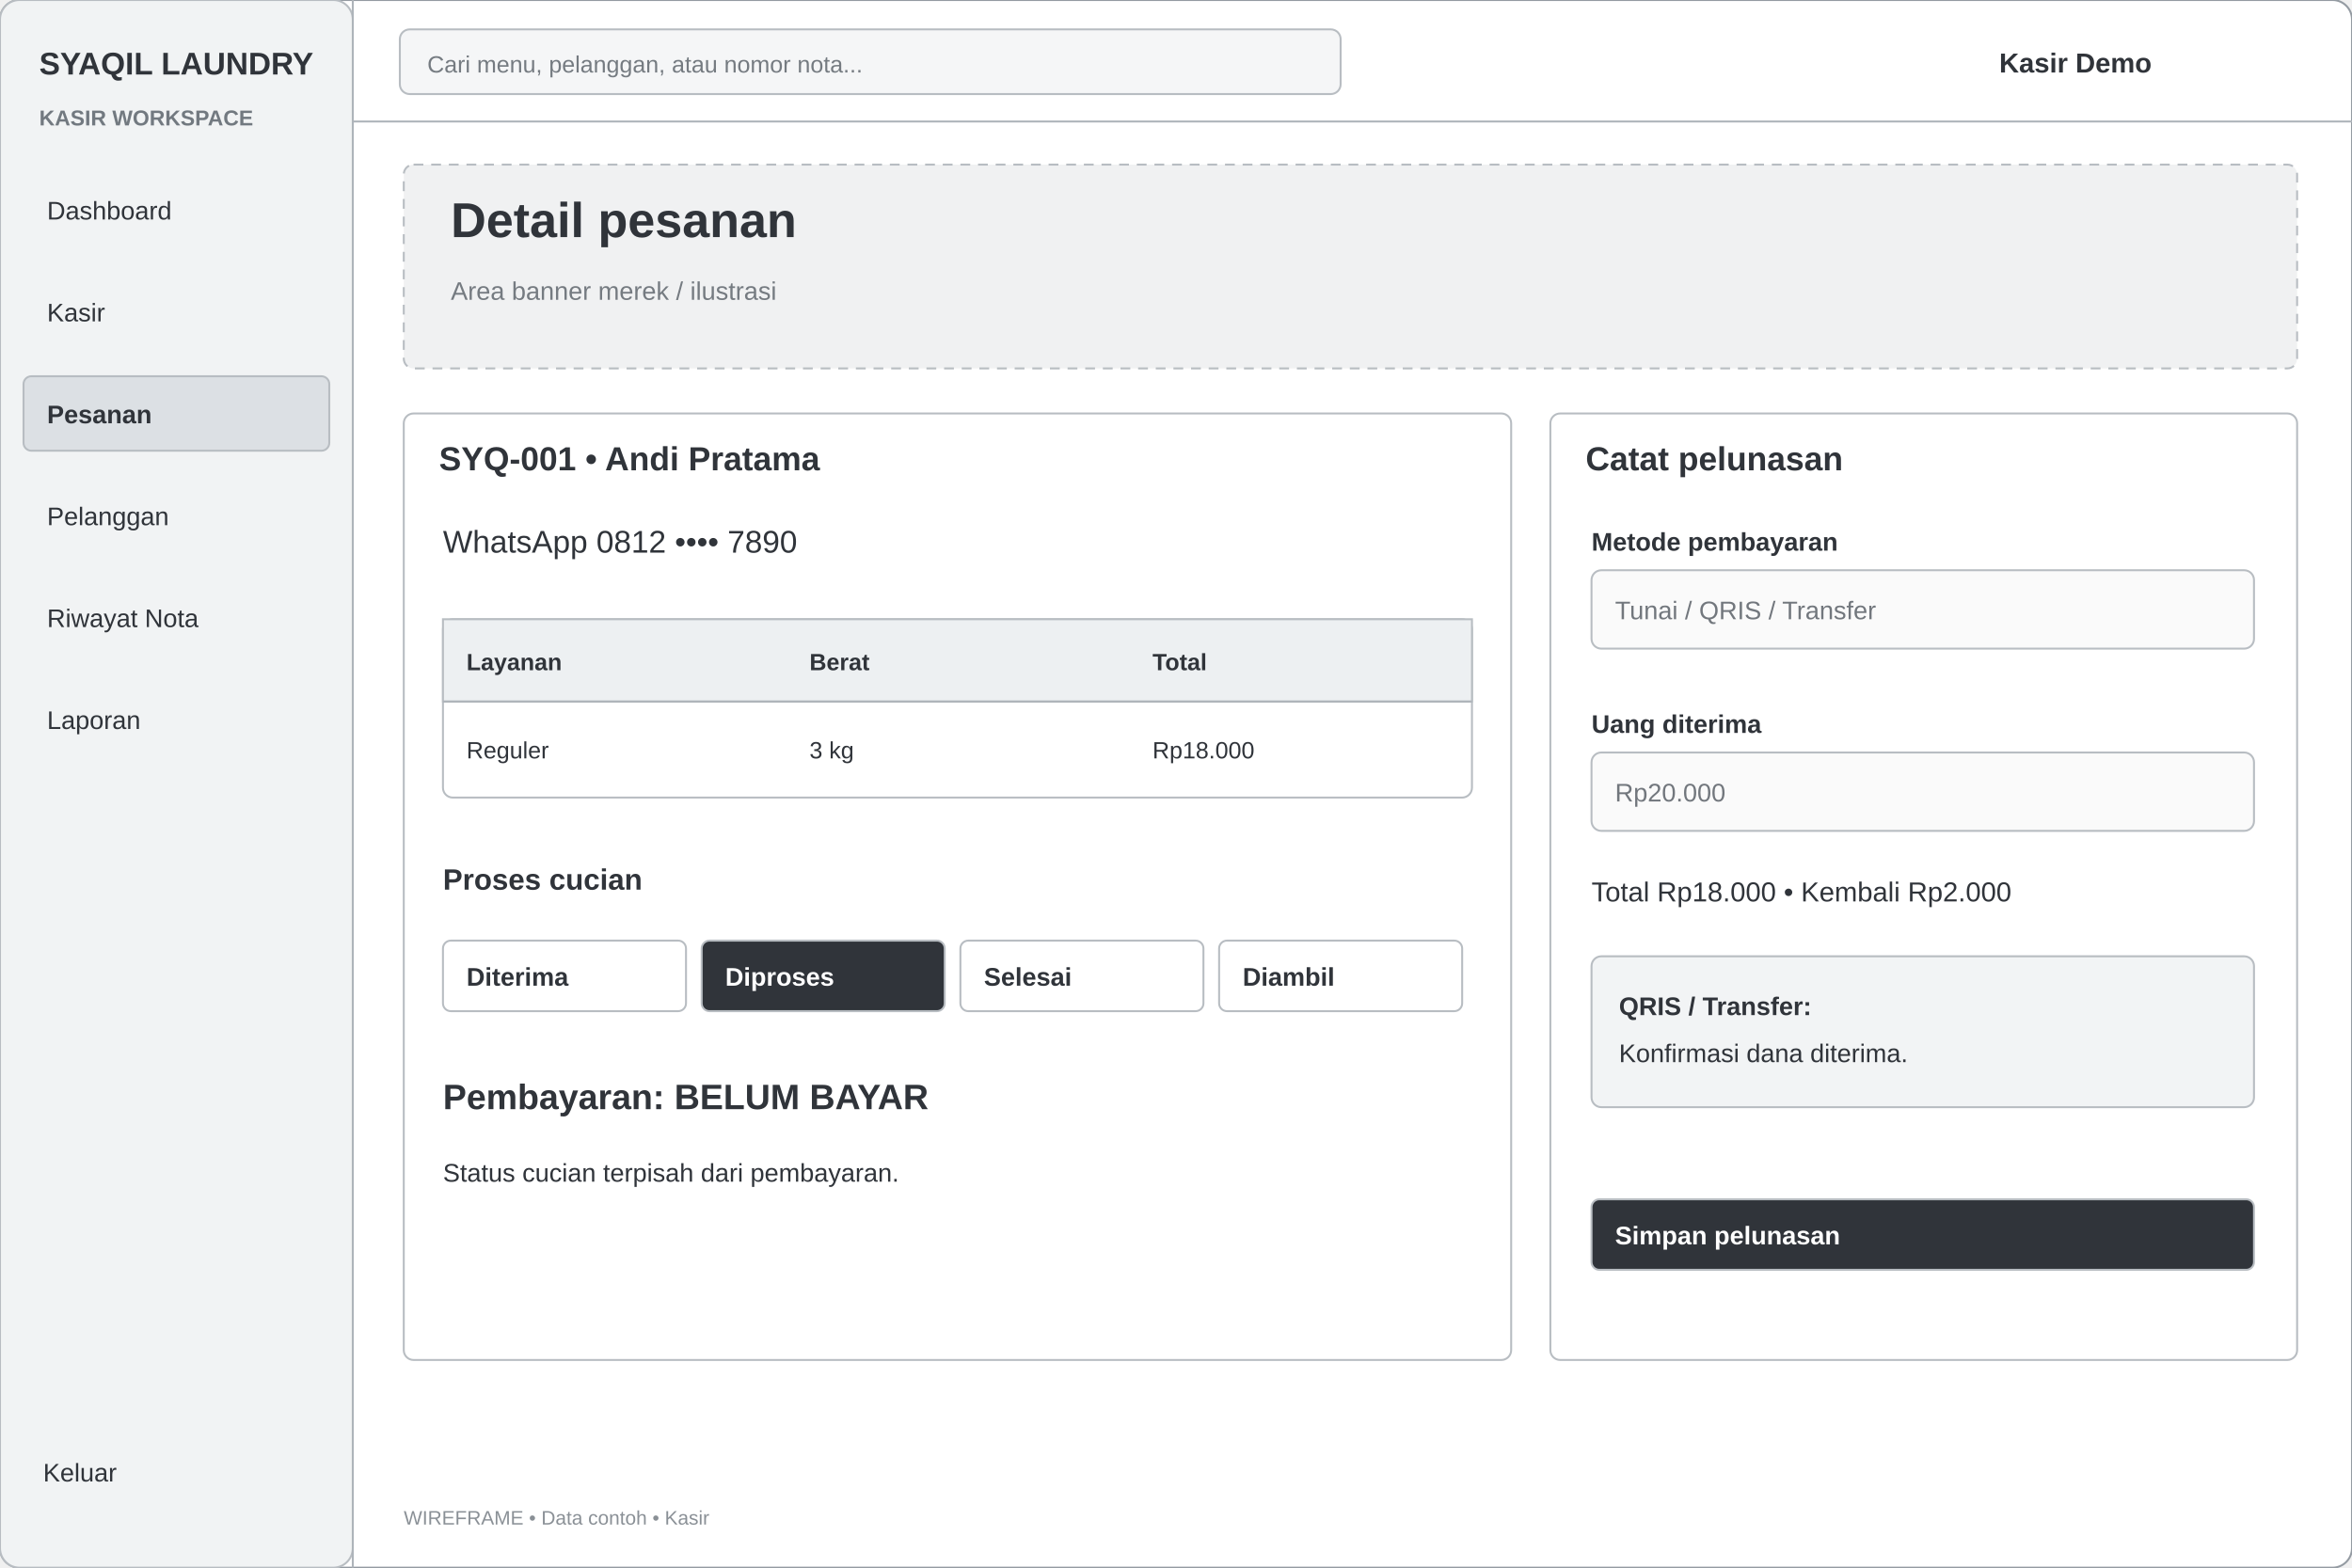
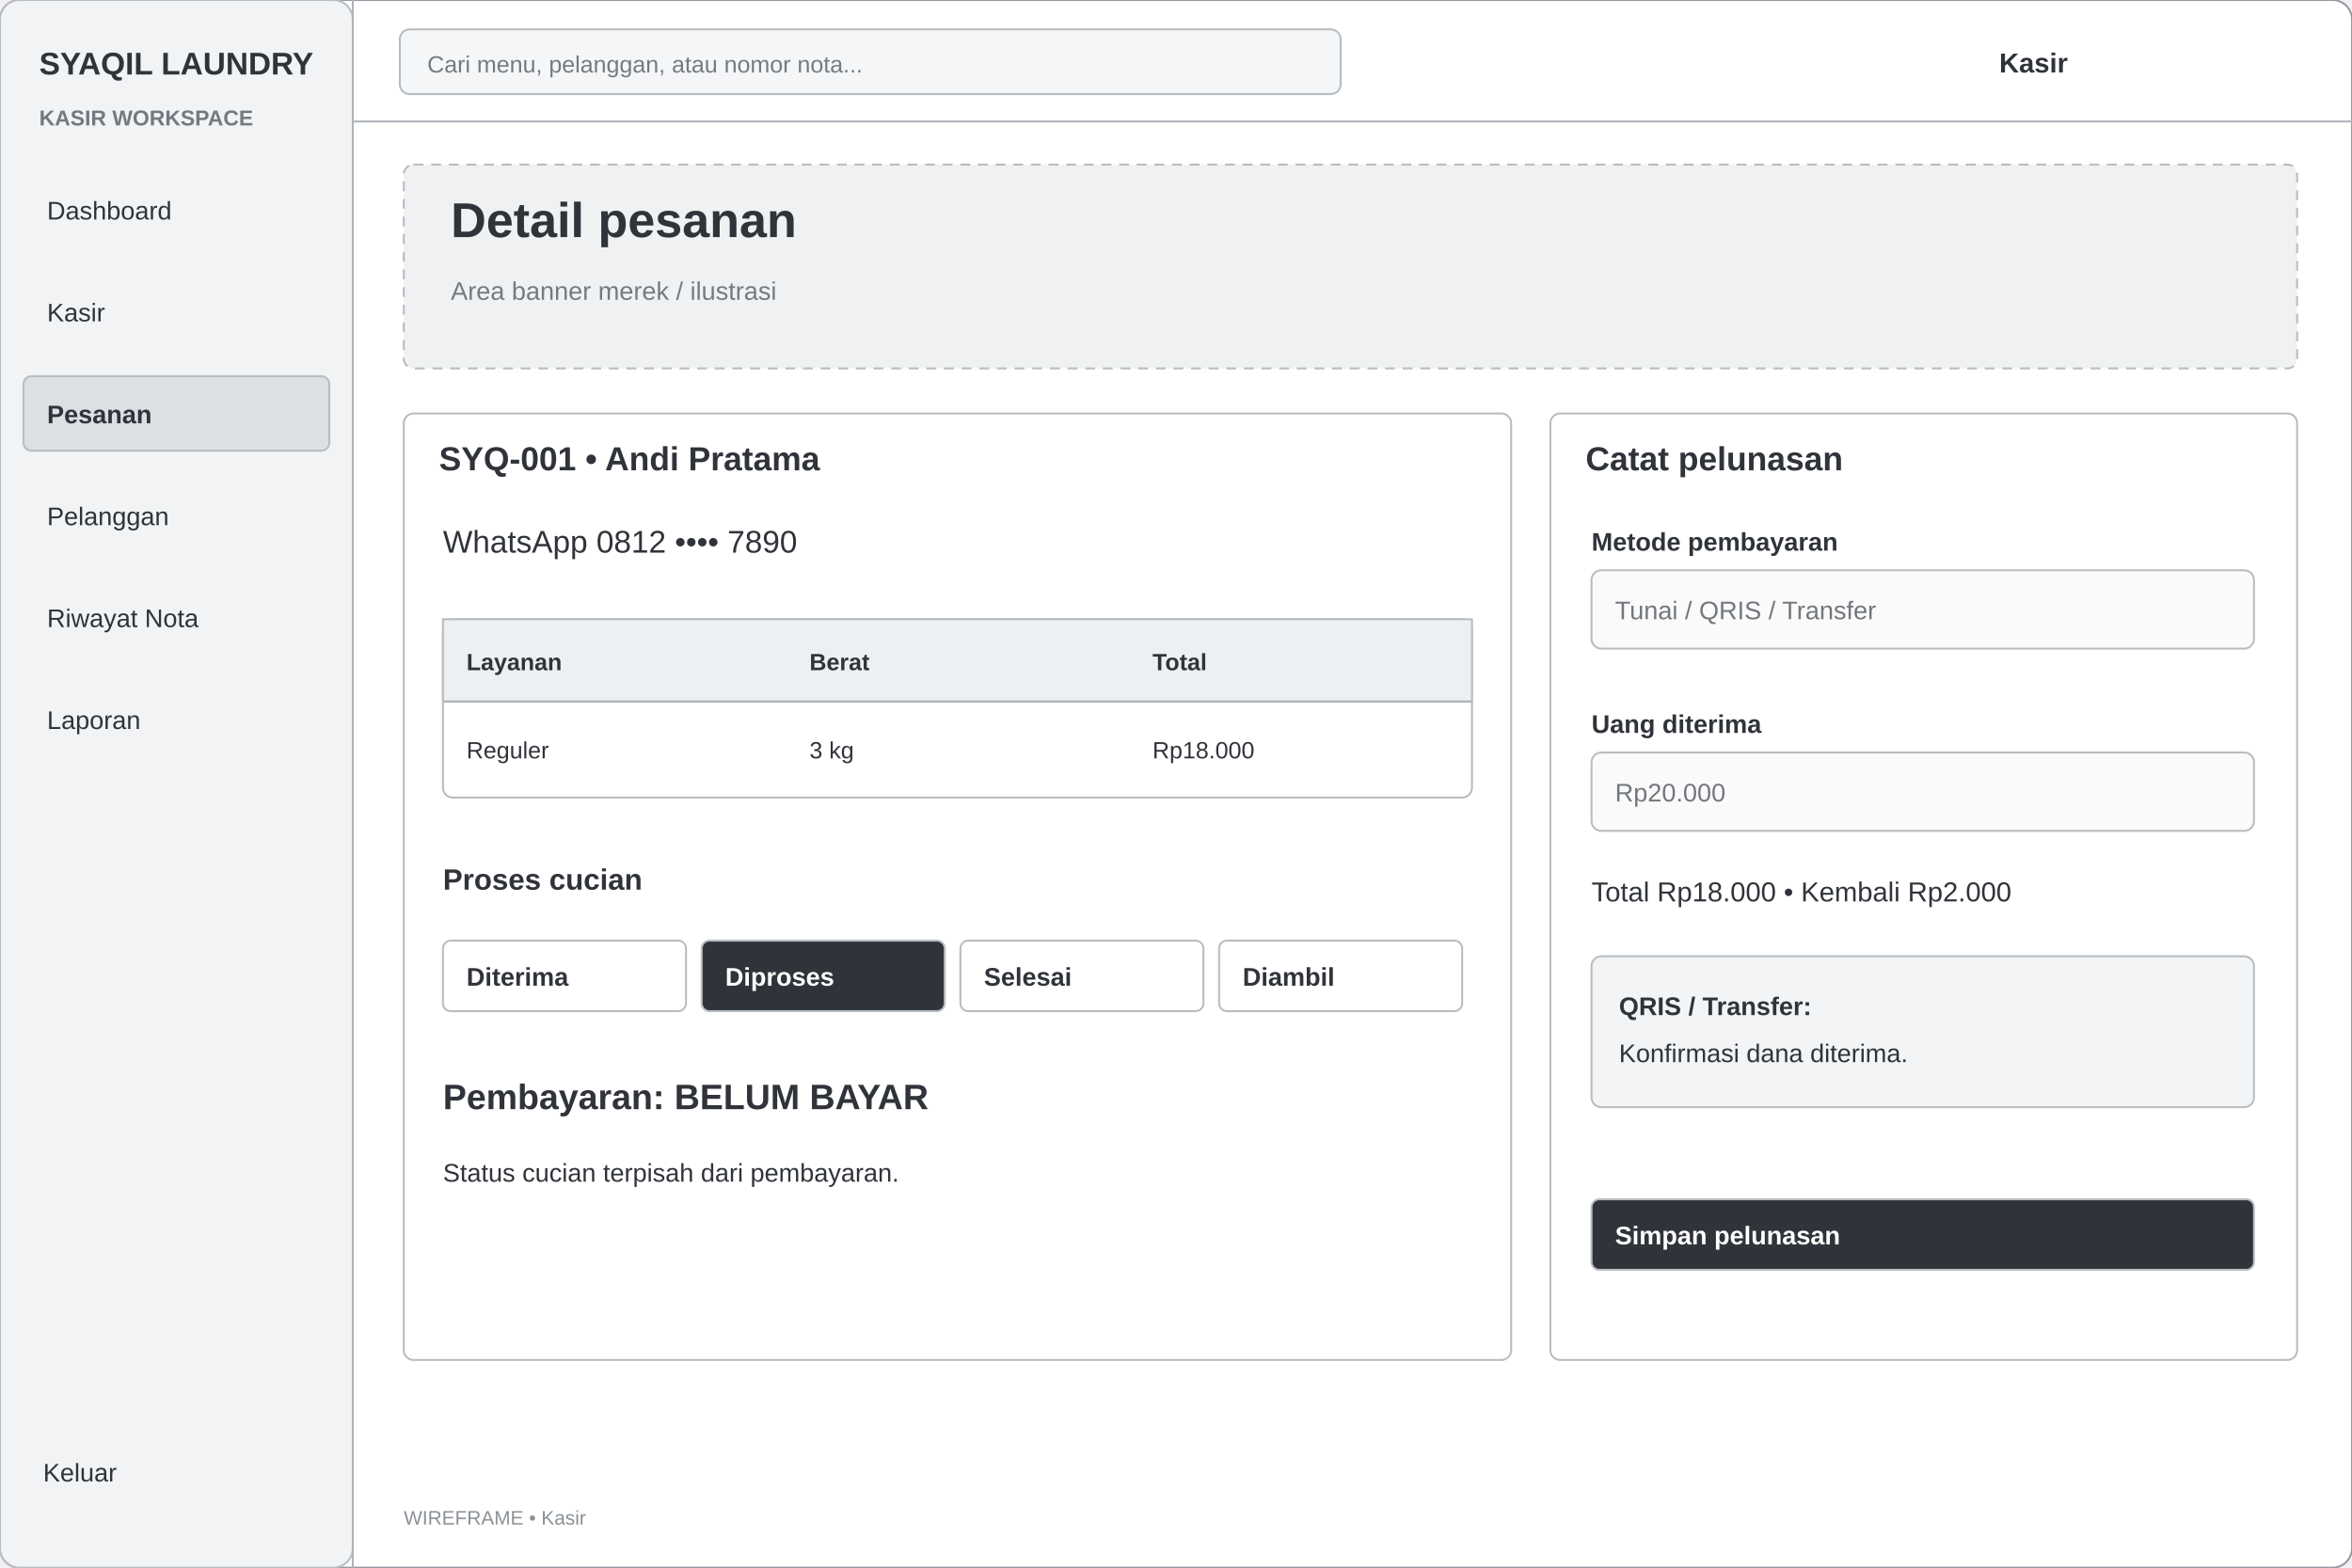
<svg xmlns="http://www.w3.org/2000/svg" width="1200" height="800" viewBox="0 0 1200 800">
  <rect x="0" y="0" width="1200" height="800" rx="10" fill="#fff" stroke="#949ba2" />
  <rect x="0" y="0" width="180" height="800" rx="10" fill="#f1f3f4" stroke="#b8bdc2" />
  <text x="20" y="38" font-family="Arial, sans-serif" font-size="16" font-weight="700" fill="#30343a">SYAQIL LAUNDRY</text>
  <text x="20" y="64" font-family="Arial, sans-serif" font-size="11" font-weight="700" fill="#727980">KASIR WORKSPACE</text>
  <text x="24" y="112" font-family="Arial, sans-serif" font-size="13" font-weight="400" fill="#30343a">Dashboard</text>
  <text x="24" y="164" font-family="Arial, sans-serif" font-size="13" font-weight="400" fill="#30343a">Kasir</text>
  <rect x="12" y="192" width="156" height="38" rx="4" fill="#dce0e4" stroke="#b8bdc2" />
  <text x="24" y="216" font-family="Arial, sans-serif" font-size="13" font-weight="700" fill="#30343a">Pesanan</text>
  <text x="24" y="268" font-family="Arial, sans-serif" font-size="13" font-weight="400" fill="#30343a">Pelanggan</text>
  <text x="24" y="320" font-family="Arial, sans-serif" font-size="13" font-weight="400" fill="#30343a">Riwayat Nota</text>
  <text x="24" y="372" font-family="Arial, sans-serif" font-size="13" font-weight="400" fill="#30343a">Laporan</text>
  <text x="22" y="756" font-family="Arial, sans-serif" font-size="13" font-weight="400" fill="#30343a">Keluar</text>
  <path d="M180 0 L180 800" fill="none" stroke="#aeb4ba" />
  <path d="M180 62 L1200 62" fill="none" stroke="#aeb4ba" />
  <rect x="204" y="15" width="480" height="33" rx="5" fill="#f5f6f7" stroke="#b8bdc2" />
  <text x="218" y="37" font-family="Arial, sans-serif" font-size="12" font-weight="400" fill="#757b81">Cari menu, pelanggan, atau nomor nota...</text>
-   <text x="1020" y="37" font-family="Arial, sans-serif" font-size="14" font-weight="700" fill="#30343a">Kasir Demo</text>
+   <text x="1020" y="37" font-family="Arial, sans-serif" font-size="14" font-weight="700" fill="#30343a">Kasir</text>
  <rect x="206" y="84" width="966" height="104" rx="5" fill="#f0f1f2" stroke="#b8bdc2" stroke-dasharray="5 4" />
  <text x="230" y="121" font-family="Arial, sans-serif" font-size="25" font-weight="700" fill="#30343a">Detail pesanan</text>
  <text x="230" y="153" font-family="Arial, sans-serif" font-size="13" font-weight="400" fill="#757b81">Area banner merek / ilustrasi</text>
-   <text x="206" y="778" font-family="Arial, sans-serif" font-size="10" font-weight="400" fill="#8a9096">WIREFRAME • Data contoh • Kasir</text>
+   <text x="206" y="778" font-family="Arial, sans-serif" font-size="10" font-weight="400" fill="#8a9096">WIREFRAME • Kasir</text>
  <rect x="206" y="211" width="565" height="483" rx="5" fill="#fff" stroke="#b8bdc2" />
  <text x="224" y="240" font-family="Arial, sans-serif" font-size="17" font-weight="700" fill="#30343a">SYQ-001 • Andi Pratama</text>
  <text x="226" y="282" font-family="Arial, sans-serif" font-size="16" font-weight="400" fill="#30343a">WhatsApp 0812 •••• 7890</text>
  <rect x="226" y="316" width="525" height="91" rx="5" fill="#fff" stroke="#b8bdc2" />
  <rect x="226" y="316" width="525" height="42" rx="0" fill="#edf0f2" stroke="#b8bdc2" />
  <text x="238" y="342" font-family="Arial, sans-serif" font-size="12" font-weight="700" fill="#30343a">Layanan</text>
  <text x="413.0" y="342" font-family="Arial, sans-serif" font-size="12" font-weight="700" fill="#30343a">Berat</text>
  <text x="588.0" y="342" font-family="Arial, sans-serif" font-size="12" font-weight="700" fill="#30343a">Total</text>
  <path d="M226 358 L751 358" fill="none" stroke="#aeb4ba" />
  <text x="238" y="387" font-family="Arial, sans-serif" font-size="12" font-weight="400" fill="#30343a">Reguler</text>
  <text x="413.0" y="387" font-family="Arial, sans-serif" font-size="12" font-weight="400" fill="#30343a">3 kg</text>
  <text x="588.0" y="387" font-family="Arial, sans-serif" font-size="12" font-weight="400" fill="#30343a">Rp18.000</text>
  <text x="226" y="454" font-family="Arial, sans-serif" font-size="15" font-weight="700" fill="#30343a">Proses cucian</text>
  <rect x="226" y="480" width="124" height="36" rx="4" fill="#fff" stroke="#b8bdc2" />
  <text x="238" y="503" font-family="Arial, sans-serif" font-size="13" font-weight="700" fill="#30343a">Diterima</text>
  <rect x="358" y="480" width="124" height="36" rx="4" fill="#30343a" stroke="#b8bdc2" />
  <text x="370" y="503" font-family="Arial, sans-serif" font-size="13" font-weight="700" fill="#fff">Diproses</text>
  <rect x="490" y="480" width="124" height="36" rx="4" fill="#fff" stroke="#b8bdc2" />
  <text x="502" y="503" font-family="Arial, sans-serif" font-size="13" font-weight="700" fill="#30343a">Selesai</text>
  <rect x="622" y="480" width="124" height="36" rx="4" fill="#fff" stroke="#b8bdc2" />
  <text x="634" y="503" font-family="Arial, sans-serif" font-size="13" font-weight="700" fill="#30343a">Diambil</text>
  <text x="226" y="566" font-family="Arial, sans-serif" font-size="18" font-weight="700" fill="#30343a">Pembayaran: BELUM BAYAR</text>
  <text x="226" y="603" font-family="Arial, sans-serif" font-size="13" font-weight="400" fill="#30343a">Status cucian terpisah dari pembayaran.</text>
  <rect x="791" y="211" width="381" height="483" rx="5" fill="#fff" stroke="#b8bdc2" />
  <text x="809" y="240" font-family="Arial, sans-serif" font-size="17" font-weight="700" fill="#30343a">Catat pelunasan</text>
  <text x="812" y="281" font-family="Arial, sans-serif" font-size="13" font-weight="700" fill="#30343a">Metode pembayaran</text>
  <rect x="812" y="291" width="338" height="40" rx="5" fill="#fafafa" stroke="#b8bdc2" />
  <text x="824" y="316" font-family="Arial, sans-serif" font-size="13" font-weight="400" fill="#72777d">Tunai / QRIS / Transfer</text>
  <text x="812" y="374" font-family="Arial, sans-serif" font-size="13" font-weight="700" fill="#30343a">Uang diterima</text>
  <rect x="812" y="384" width="338" height="40" rx="5" fill="#fafafa" stroke="#b8bdc2" />
  <text x="824" y="409" font-family="Arial, sans-serif" font-size="13" font-weight="400" fill="#72777d">Rp20.000</text>
  <text x="812" y="460" font-family="Arial, sans-serif" font-size="14" font-weight="400" fill="#30343a">Total Rp18.000 • Kembali Rp2.000</text>
  <rect x="812" y="488" width="338" height="77" rx="5" fill="#f2f4f5" stroke="#b8bdc2" />
  <text x="826" y="518" font-family="Arial, sans-serif" font-size="13" font-weight="700" fill="#30343a">QRIS / Transfer:</text>
  <text x="826" y="542" font-family="Arial, sans-serif" font-size="13" font-weight="400" fill="#30343a">Konfirmasi dana diterima.</text>
  <rect x="812" y="612" width="338" height="36" rx="4" fill="#30343a" stroke="#b8bdc2" />
  <text x="824" y="635" font-family="Arial, sans-serif" font-size="13" font-weight="700" fill="#fff">Simpan pelunasan</text>
</svg>
